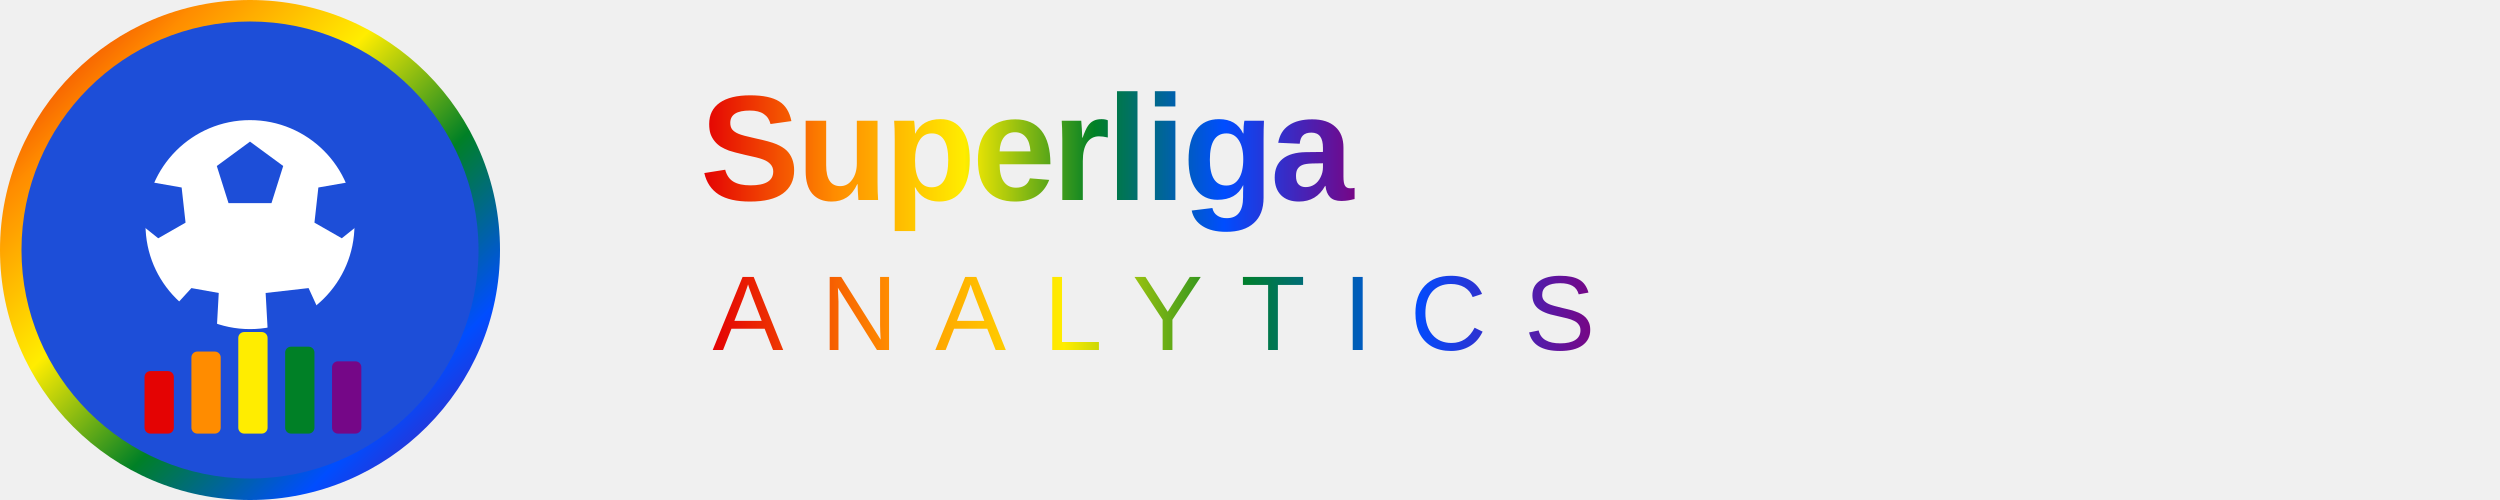
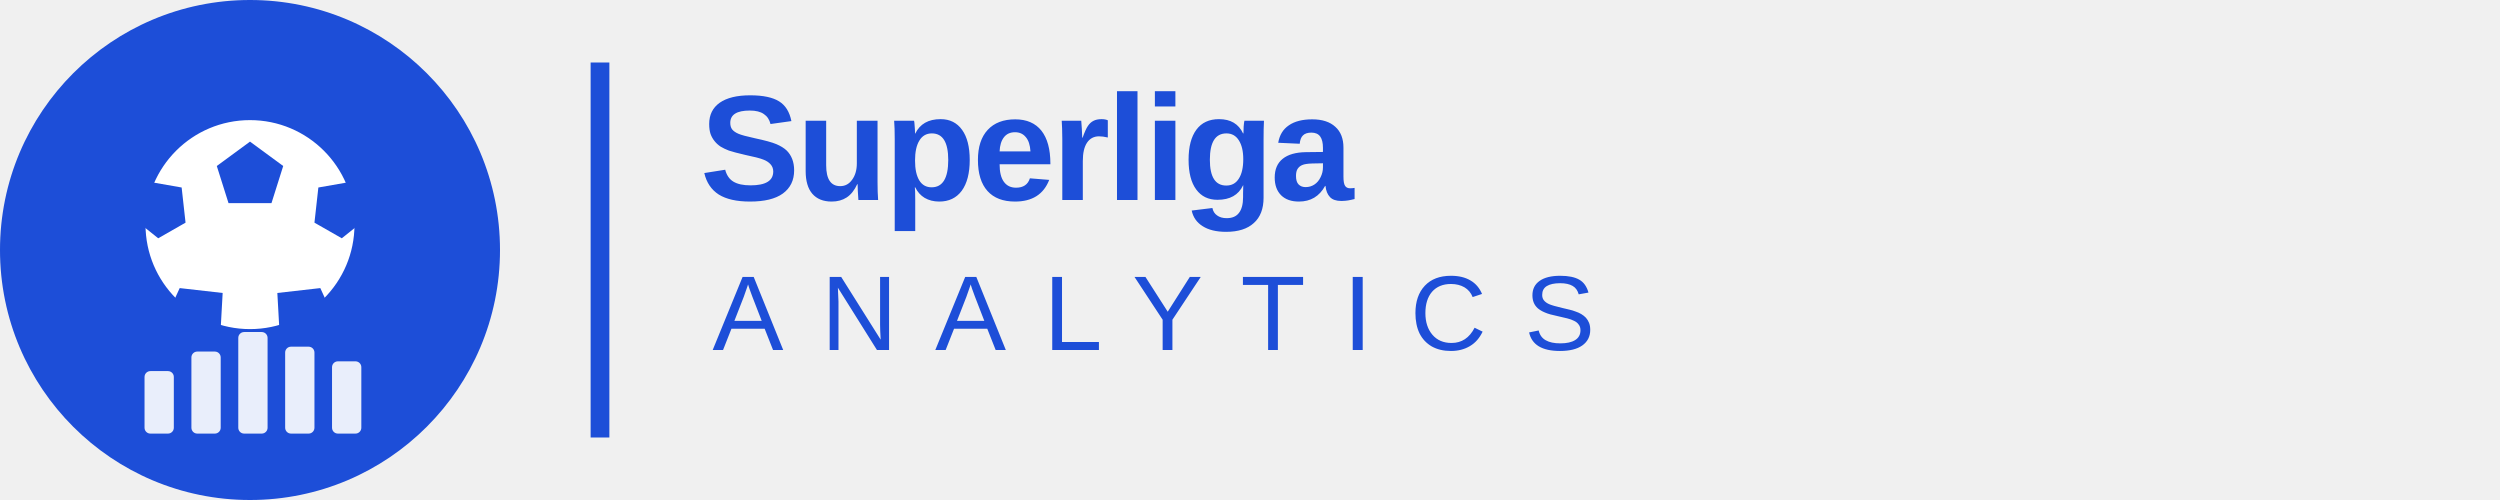
<svg xmlns="http://www.w3.org/2000/svg" viewBox="0 0 200 40">
  <defs>
-     <linearGradient id="rainbow" x1="0%" y1="0%" x2="100%" y2="0%">
-       <stop offset="0%" stop-color="#E40303" />
-       <stop offset="20%" stop-color="#FF8C00" />
-       <stop offset="40%" stop-color="#FFED00" />
-       <stop offset="60%" stop-color="#008026" />
-       <stop offset="80%" stop-color="#004DFF" />
-       <stop offset="100%" stop-color="#750787" />
-     </linearGradient>
-     <linearGradient id="rainbowDiag" x1="0%" y1="0%" x2="100%" y2="100%">
-       <stop offset="0%" stop-color="#E40303" />
-       <stop offset="20%" stop-color="#FF8C00" />
-       <stop offset="40%" stop-color="#FFED00" />
-       <stop offset="60%" stop-color="#008026" />
-       <stop offset="80%" stop-color="#004DFF" />
-       <stop offset="100%" stop-color="#750787" />
-     </linearGradient>
+     <clipPath id="ball">
+       <circle cx="256" cy="230" r="110" />
+     </clipPath>
  </defs>
  <svg x="0" y="0" width="40" height="40" viewBox="0 0 512 512">
-     <circle cx="256" cy="256" r="256" fill="url(#rainbowDiag)" />
-     <circle cx="256" cy="256" r="234" fill="#1D4ED8" />
-     <circle cx="256" cy="230" r="110" fill="white" stroke="#1D4ED8" stroke-width="6" />
-     <polygon points="256,145 290,170 278,208 234,208 222,170" fill="#1D4ED8" />
-     <polygon points="366,185 380,220 350,244 322,228 326,192" fill="#1D4ED8" />
-     <polygon points="316,295 332,330 304,352 274,336 272,300" fill="#1D4ED8" />
-     <polygon points="196,295 224,300 222,336 192,352 164,330" fill="#1D4ED8" />
-     <polygon points="146,185 186,192 190,228 162,244 132,220" fill="#1D4ED8" />
-     <rect x="148" y="380" width="30" height="64" rx="6" fill="#E40303" />
-     <rect x="196" y="360" width="30" height="84" rx="6" fill="#FF8C00" />
-     <rect x="244" y="340" width="30" height="104" rx="6" fill="#FFED00" />
-     <rect x="292" y="355" width="30" height="89" rx="6" fill="#008026" />
-     <rect x="340" y="370" width="30" height="74" rx="6" fill="#750787" />
+     <circle cx="256" cy="256" r="256" fill="#1D4ED8" />
+     <circle cx="256" cy="230" r="110" fill="white" />
+     <g clip-path="url(#ball)">
+       <polygon points="256,145 290,170 278,208 234,208 222,170" fill="#1D4ED8" />
+       <polygon points="366,185 380,220 350,244 322,228 326,192" fill="#1D4ED8" />
+       <polygon points="328,295 344,330 316,352 286,336 284,300" fill="#1D4ED8" />
+       <polygon points="184,295 168,330 196,352 226,336 228,300" fill="#1D4ED8" />
+       <polygon points="146,185 186,192 190,228 162,244 132,220" fill="#1D4ED8" />
+     </g>
+     <circle cx="256" cy="230" r="110" fill="none" stroke="#1D4ED8" stroke-width="6" />
+     <rect x="148" y="380" width="30" height="64" rx="6" fill="white" opacity="0.9" />
+     <rect x="196" y="360" width="30" height="84" rx="6" fill="white" opacity="0.9" />
+     <rect x="244" y="340" width="30" height="104" rx="6" fill="white" opacity="0.9" />
+     <rect x="292" y="355" width="30" height="89" rx="6" fill="white" opacity="0.9" />
+     <rect x="340" y="370" width="30" height="74" rx="6" fill="white" opacity="0.9" />
  </svg>
-   <line x1="48" y1="5" x2="48" y2="35" stroke="url(#rainbow)" stroke-width="1.5" />
-   <text x="56" y="16" font-family="Arial Black, Arial, sans-serif" font-weight="900" font-size="12" fill="url(#rainbow)" letter-spacing="-0.3">Superliga</text>
-   <text x="57" y="28" font-family="Arial, Helvetica, sans-serif" font-weight="400" font-size="8.5" fill="url(#rainbow)" letter-spacing="3">ANALYTICS</text>
+   <line x1="48" y1="5" x2="48" y2="35" stroke="#1D4ED8" stroke-width="1.5" />
+   <text x="56" y="16" font-family="Arial Black, Arial, sans-serif" font-weight="900" font-size="12" fill="#1D4ED8" letter-spacing="-0.3">Superliga</text>
+   <text x="57" y="28" font-family="Arial, Helvetica, sans-serif" font-weight="400" font-size="8.5" fill="#1D4ED8" letter-spacing="3">ANALYTICS</text>
</svg>
